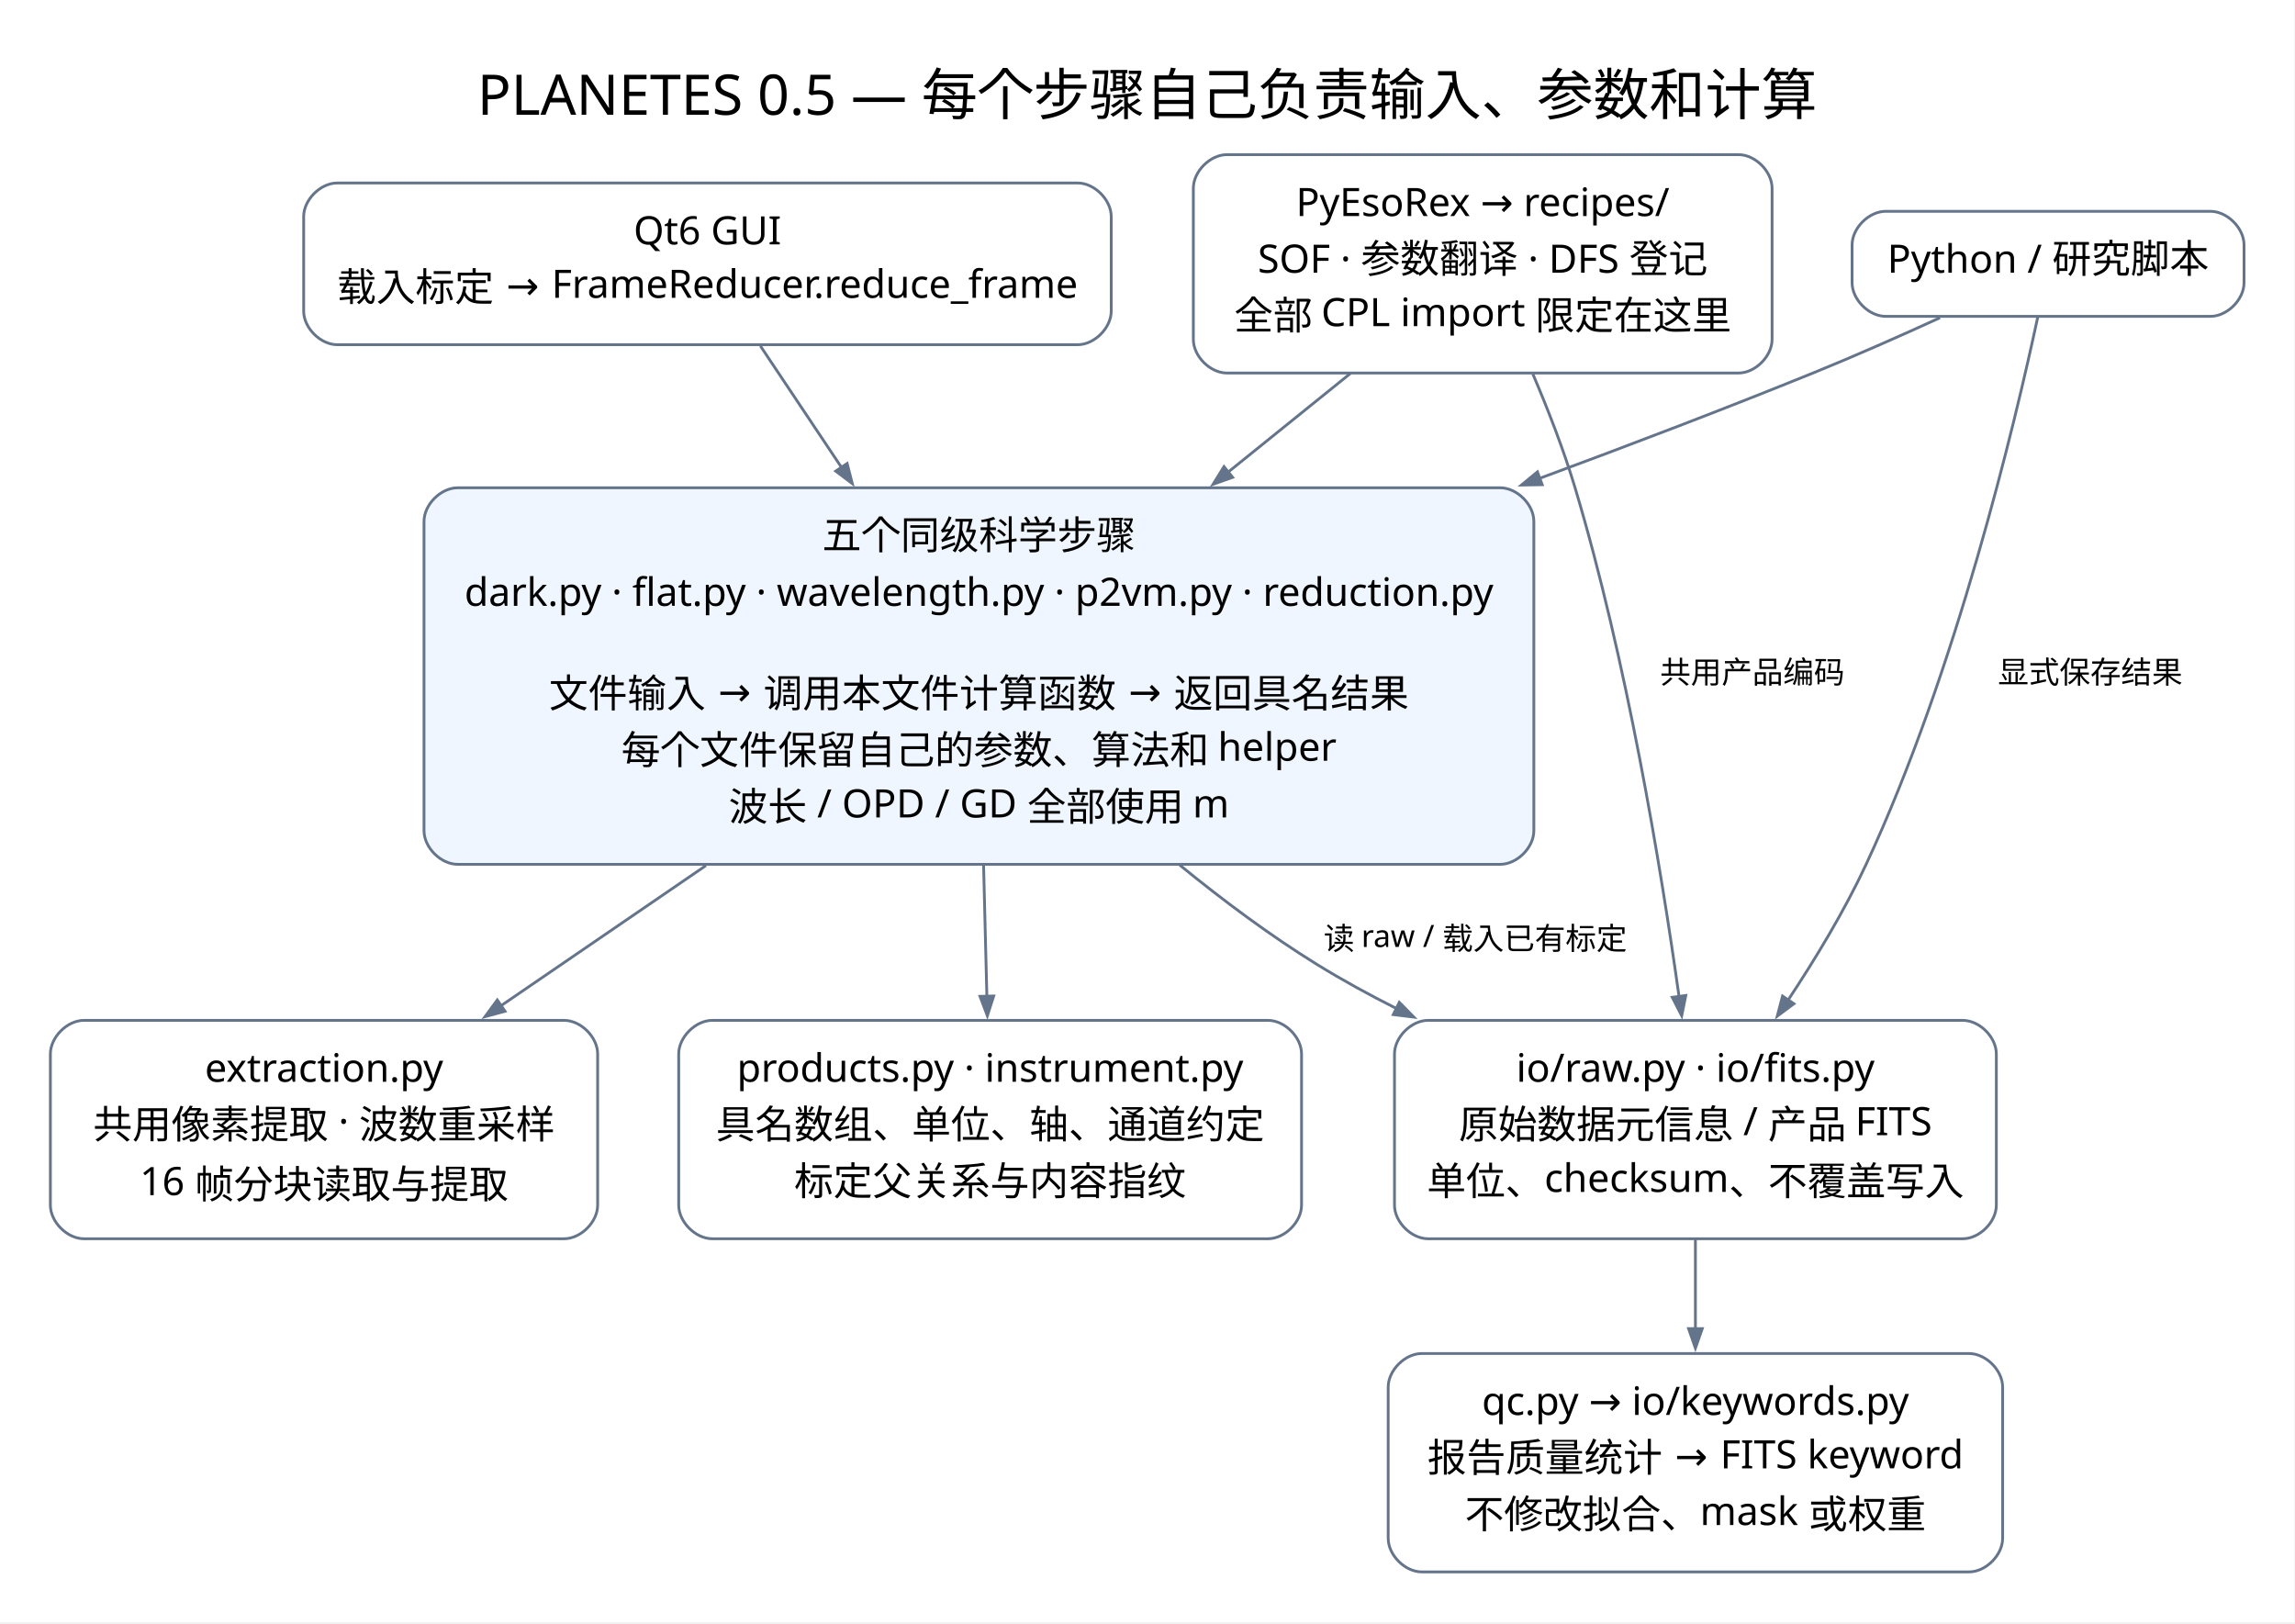
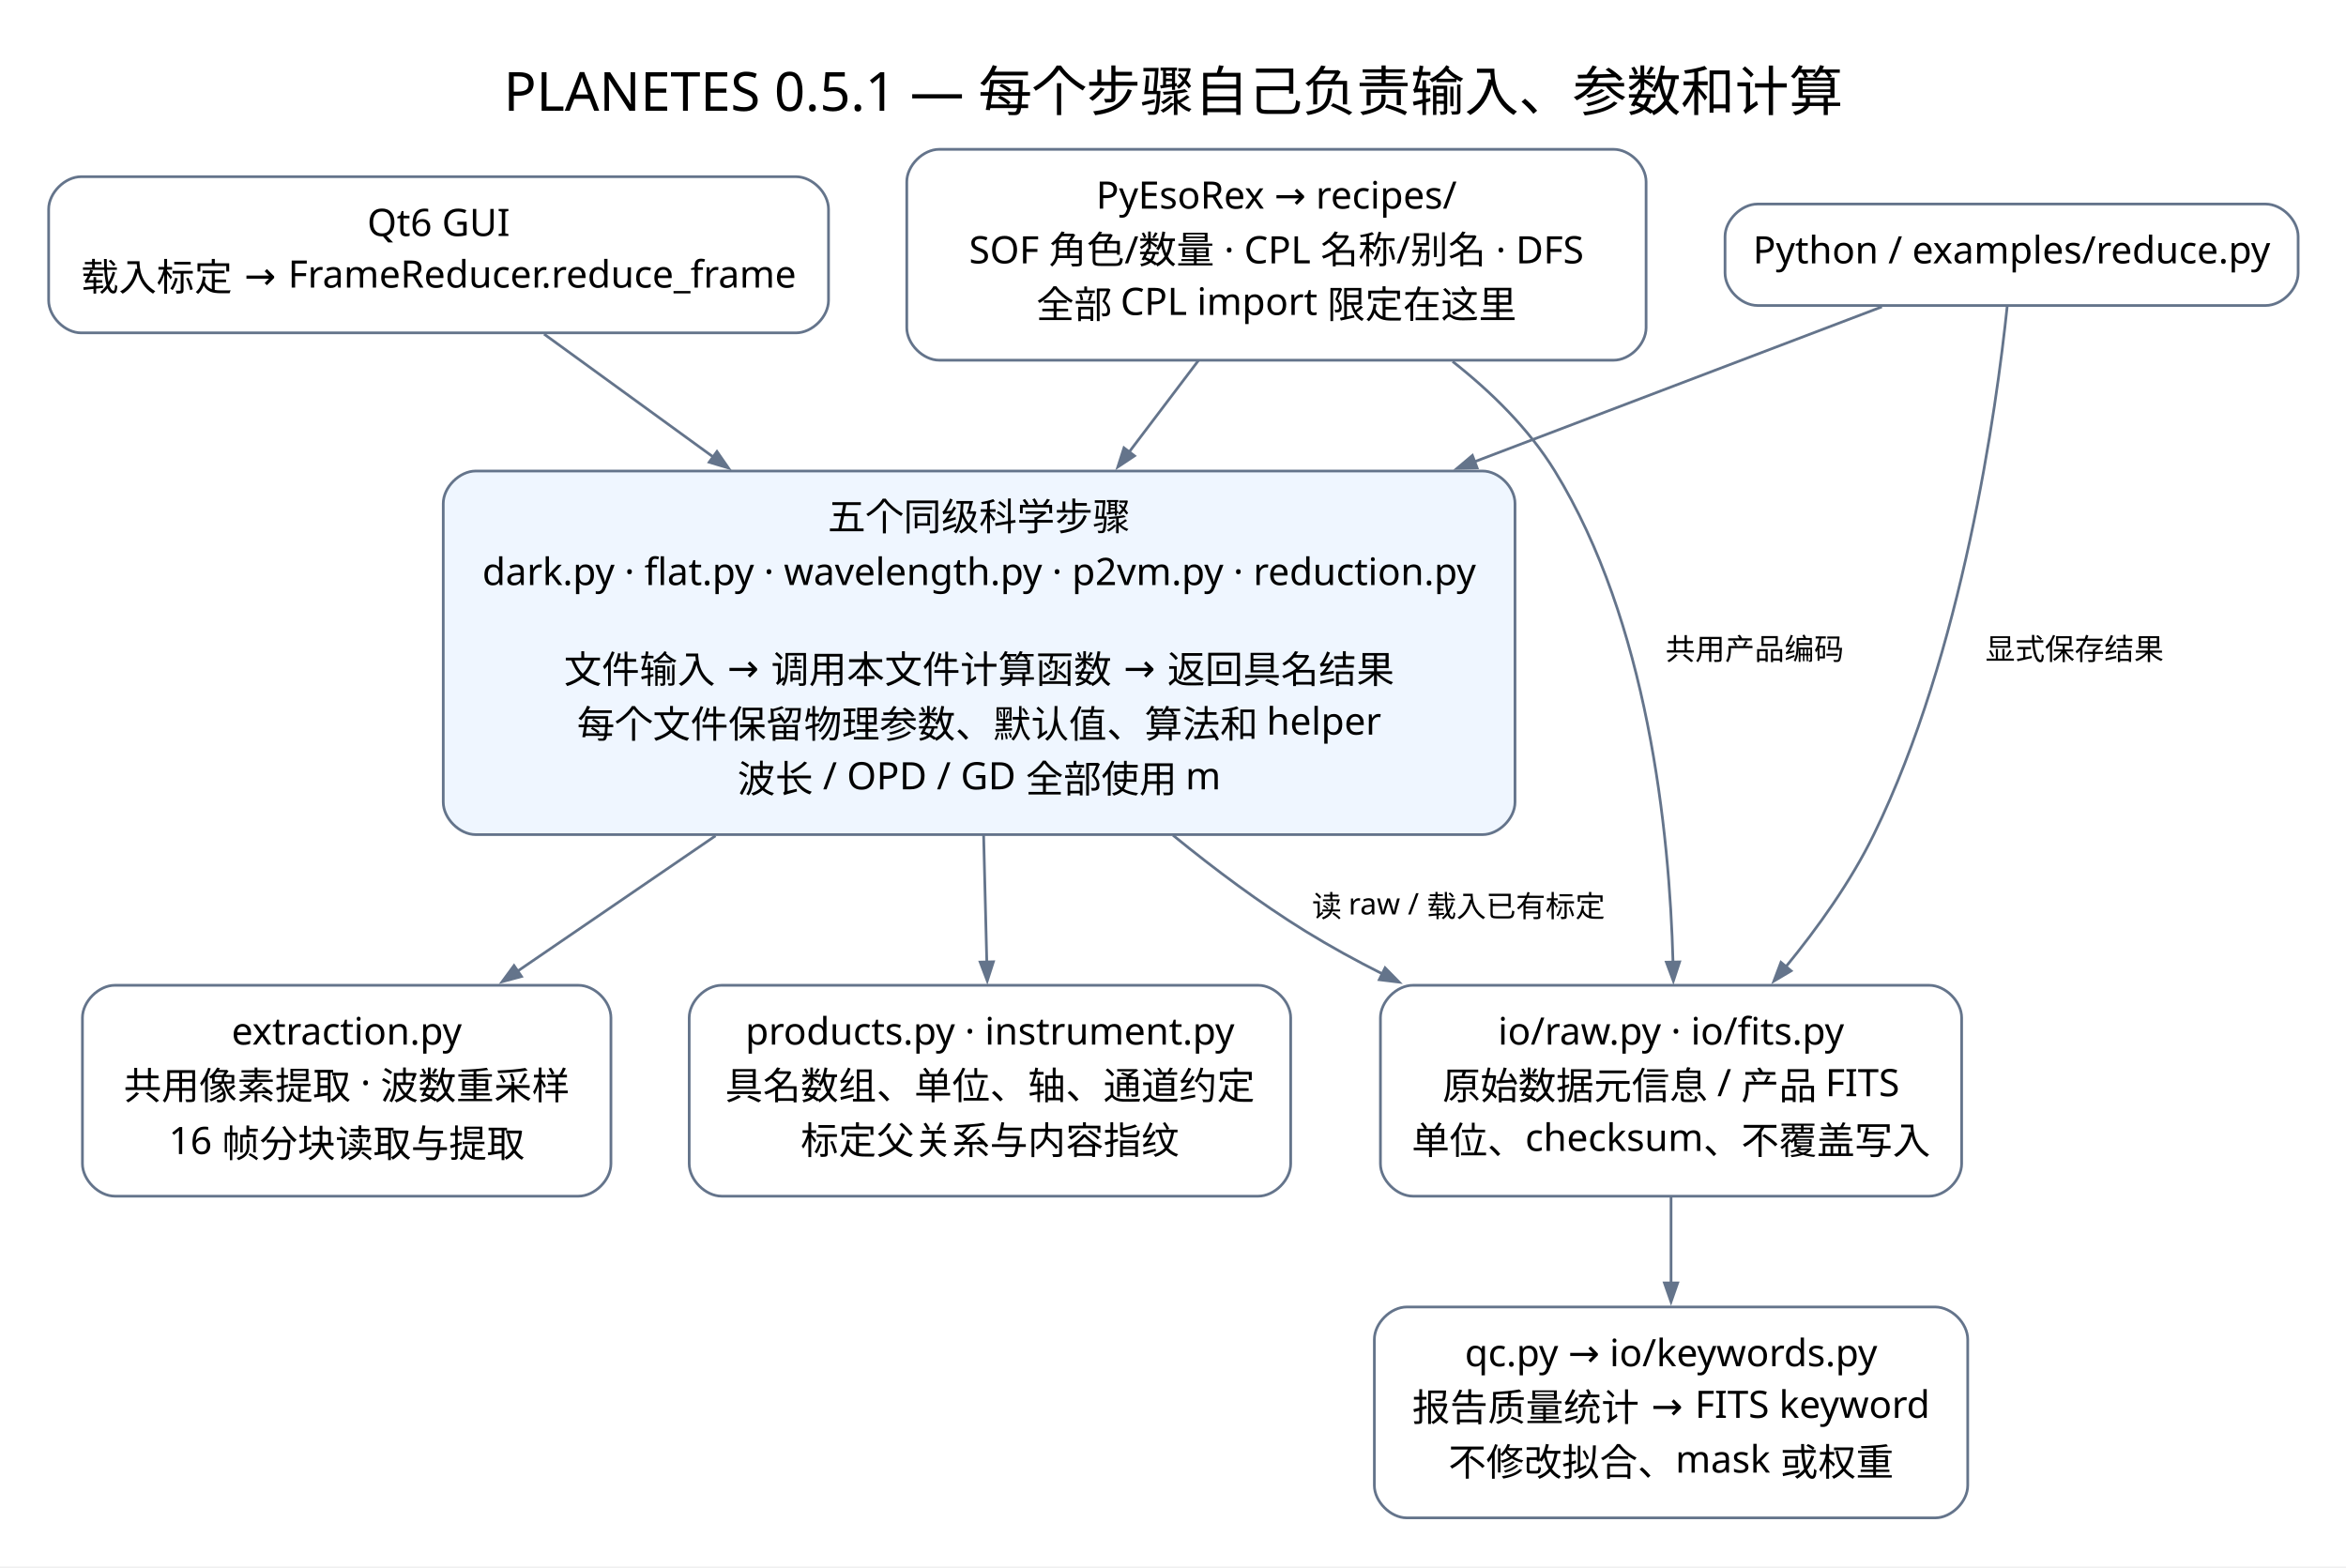
- <svg xmlns="http://www.w3.org/2000/svg" width="820pt" height="580pt" viewBox="0.00 0.00 820.00 580.00">
+ <svg xmlns="http://www.w3.org/2000/svg" width="868pt" height="580pt" viewBox="0.00 0.00 868.00 580.00">
  <g id="graph0" class="graph" transform="scale(1 1) rotate(0) translate(18 561.62)">
-     <polygon fill="white" stroke="none" points="-18,18 -18,-561.62 801.79,-561.62 801.79,18 -18,18" />
-     <text xml:space="preserve" text-anchor="middle" x="391.89" y="-520.62" font-family="PingFang SC" font-size="20.00">PLANETES 0.5 — 每个步骤自己负责输入、参数和计算</text>
+     <polygon fill="white" stroke="none" points="-18,18 -18,-561.62 850.29,-561.62 850.29,18 -18,18" />
+     <text xml:space="preserve" text-anchor="middle" x="416.14" y="-520.62" font-family="PingFang SC" font-size="20.00">PLANETES 0.5.1 — 每个步骤自己负责输入、参数和计算</text>
    <g id="node1" class="node">
-       <path fill="none" stroke="#64748b" d="M771.79,-486.12C771.79,-486.12 655.75,-486.12 655.75,-486.12 649.75,-486.12 643.75,-480.12 643.75,-474.12 643.75,-474.12 643.75,-460.59 643.75,-460.59 643.75,-454.59 649.75,-448.59 655.75,-448.59 655.75,-448.59 771.79,-448.59 771.79,-448.59 777.79,-448.59 783.79,-454.59 783.79,-460.59 783.79,-460.59 783.79,-474.12 783.79,-474.12 783.79,-480.12 777.79,-486.12 771.79,-486.12" />
-       <text xml:space="preserve" text-anchor="middle" x="713.77" y="-464.18" font-family="PingFang SC" font-size="14.00">Python / 研究脚本</text>
+       <path fill="none" stroke="#64748b" d="M820.29,-486.12C820.29,-486.12 632.25,-486.12 632.25,-486.12 626.25,-486.12 620.25,-480.12 620.25,-474.12 620.25,-474.12 620.25,-460.59 620.25,-460.59 620.25,-454.59 626.25,-448.59 632.25,-448.59 632.25,-448.59 820.29,-448.59 820.29,-448.59 826.29,-448.59 832.29,-454.59 832.29,-460.59 832.29,-460.59 832.29,-474.12 832.29,-474.12 832.29,-480.12 826.29,-486.12 820.29,-486.12" />
+       <text xml:space="preserve" text-anchor="middle" x="726.27" y="-464.18" font-family="PingFang SC" font-size="14.00">Python / examples/reduce.py</text>
    </g>
    <g id="node4" class="node">
-       <path fill="#eff6ff" stroke="#64748b" d="M518.04,-387.34C518.04,-387.34 145.5,-387.34 145.5,-387.34 139.5,-387.34 133.5,-381.34 133.5,-375.34 133.5,-375.34 133.5,-264.81 133.5,-264.81 133.5,-258.81 139.5,-252.81 145.5,-252.81 145.5,-252.81 518.04,-252.81 518.04,-252.81 524.04,-252.81 530.04,-258.81 530.04,-264.81 530.04,-264.81 530.04,-375.34 530.04,-375.34 530.04,-381.34 524.04,-387.34 518.04,-387.34" />
-       <text xml:space="preserve" text-anchor="middle" x="331.77" y="-365.4" font-family="PingFang SC" font-size="14.00">五个同级科学步骤</text>
-       <text xml:space="preserve" text-anchor="middle" x="331.77" y="-345.15" font-family="PingFang SC" font-size="14.00">dark.py · flat.py · wavelength.py · p2vm.py · reduction.py</text>
-       <text xml:space="preserve" text-anchor="middle" x="331.77" y="-308.9" font-family="PingFang SC" font-size="14.00">文件输入 → 调用本文件计算函数 → 返回具名结果</text>
-       <text xml:space="preserve" text-anchor="middle" x="331.77" y="-288.65" font-family="PingFang SC" font-size="14.00">每个文件保留自己的参数、算法和 helper</text>
-       <text xml:space="preserve" text-anchor="middle" x="331.77" y="-268.4" font-family="PingFang SC" font-size="14.00">波长 / OPD / GD 全部使用 m</text>
+       <path fill="#eff6ff" stroke="#64748b" d="M530.54,-387.34C530.54,-387.34 158,-387.34 158,-387.34 152,-387.34 146,-381.34 146,-375.34 146,-375.34 146,-264.81 146,-264.81 146,-258.81 152,-252.81 158,-252.81 158,-252.81 530.54,-252.81 530.54,-252.81 536.54,-252.81 542.54,-258.81 542.54,-264.81 542.54,-264.81 542.54,-375.34 542.54,-375.34 542.54,-381.34 536.54,-387.34 530.54,-387.34" />
+       <text xml:space="preserve" text-anchor="middle" x="344.27" y="-365.4" font-family="PingFang SC" font-size="14.00">五个同级科学步骤</text>
+       <text xml:space="preserve" text-anchor="middle" x="344.27" y="-345.15" font-family="PingFang SC" font-size="14.00">dark.py · flat.py · wavelength.py · p2vm.py · reduction.py</text>
+       <text xml:space="preserve" text-anchor="middle" x="344.27" y="-308.9" font-family="PingFang SC" font-size="14.00">文件输入 → 调用本文件计算函数 → 返回具名结果</text>
+       <text xml:space="preserve" text-anchor="middle" x="344.27" y="-288.65" font-family="PingFang SC" font-size="14.00">每个文件保留物理参数、默认值、算法和 helper</text>
+       <text xml:space="preserve" text-anchor="middle" x="344.27" y="-268.4" font-family="PingFang SC" font-size="14.00">波长 / OPD / GD 全部使用 m</text>
    </g>
    <g id="edge1" class="edge">
-       <path fill="none" stroke="#64748b" d="M675.16,-448.1C660.99,-441.61 644.75,-434.42 629.77,-428.34 598.4,-415.62 564.88,-402.81 532.07,-390.7" />
-       <polygon fill="#64748b" stroke="#64748b" points="533.03,-388.44 525.61,-388.32 531.33,-393.04 533.03,-388.44" />
+       <path fill="none" stroke="#64748b" d="M678.28,-448.1C639.81,-433.47 583.23,-411.96 527.53,-390.77" />
+       <polygon fill="#64748b" stroke="#64748b" points="528.51,-388.52 521.1,-388.32 526.77,-393.1 528.51,-388.52" />
    </g>
    <g id="node6" class="node">
-       <path fill="none" stroke="#64748b" d="M683.29,-197.06C683.29,-197.06 492.25,-197.06 492.25,-197.06 486.25,-197.06 480.25,-191.06 480.25,-185.06 480.25,-185.06 480.25,-131.03 480.25,-131.03 480.25,-125.03 486.25,-119.03 492.25,-119.03 492.25,-119.03 683.29,-119.03 683.29,-119.03 689.29,-119.03 695.29,-125.03 695.29,-131.03 695.29,-131.03 695.29,-185.06 695.29,-185.06 695.29,-191.06 689.29,-197.06 683.29,-197.06" />
-       <text xml:space="preserve" text-anchor="middle" x="587.77" y="-175.12" font-family="PingFang SC" font-size="14.00">io/raw.py · io/fits.py</text>
-       <text xml:space="preserve" text-anchor="middle" x="587.77" y="-154.87" font-family="PingFang SC" font-size="14.00">原始数据元信息 / 产品 FITS</text>
-       <text xml:space="preserve" text-anchor="middle" x="587.77" y="-134.62" font-family="PingFang SC" font-size="14.00">单位、checksum、不覆盖写入</text>
+       <path fill="none" stroke="#64748b" d="M695.79,-197.06C695.79,-197.06 504.75,-197.06 504.75,-197.06 498.75,-197.06 492.75,-191.06 492.75,-185.06 492.75,-185.06 492.75,-131.03 492.75,-131.03 492.75,-125.03 498.75,-119.03 504.75,-119.03 504.75,-119.03 695.79,-119.03 695.79,-119.03 701.79,-119.03 707.79,-125.03 707.79,-131.03 707.79,-131.03 707.79,-185.06 707.79,-185.06 707.79,-191.06 701.79,-197.06 695.79,-197.06" />
+       <text xml:space="preserve" text-anchor="middle" x="600.27" y="-175.12" font-family="PingFang SC" font-size="14.00">io/raw.py · io/fits.py</text>
+       <text xml:space="preserve" text-anchor="middle" x="600.27" y="-154.87" font-family="PingFang SC" font-size="14.00">原始数据元信息 / 产品 FITS</text>
+       <text xml:space="preserve" text-anchor="middle" x="600.27" y="-134.62" font-family="PingFang SC" font-size="14.00">单位、checksum、不覆盖写入</text>
    </g>
    <g id="edge7" class="edge">
-       <path fill="none" stroke="#64748b" d="M710.08,-448.3C702.02,-410.71 680.94,-321.83 648.77,-252.81 641.02,-236.17 630.67,-219.04 620.71,-204.04" />
-       <polygon fill="#64748b" stroke="#64748b" points="622.96,-203 617.01,-198.57 618.9,-205.74 622.96,-203" />
-       <text xml:space="preserve" text-anchor="middle" x="728.85" y="-317.5" font-family="PingFang SC" font-size="11.00">显式保存结果</text>
+       <path fill="none" stroke="#64748b" d="M724.65,-448.31C720.67,-410.36 708.24,-320.27 675.27,-252.81 666.78,-235.44 654.6,-218.35 642.51,-203.61" />
+       <polygon fill="#64748b" stroke="#64748b" points="644.69,-202.4 638.32,-198.61 640.94,-205.55 644.69,-202.4" />
+       <text xml:space="preserve" text-anchor="middle" x="749.57" y="-317.5" font-family="PingFang SC" font-size="11.00">显式保存结果</text>
    </g>
    <g id="node2" class="node">
-       <path fill="none" stroke="#64748b" d="M603.16,-506.37C603.16,-506.37 420.38,-506.37 420.38,-506.37 414.38,-506.37 408.38,-500.37 408.38,-494.37 408.38,-494.37 408.38,-440.34 408.38,-440.34 408.38,-434.34 414.38,-428.34 420.38,-428.34 420.38,-428.34 603.16,-428.34 603.16,-428.34 609.16,-428.34 615.16,-434.34 615.16,-440.34 615.16,-440.34 615.16,-494.37 615.16,-494.37 615.16,-500.37 609.16,-506.37 603.16,-506.37" />
-       <text xml:space="preserve" text-anchor="middle" x="511.77" y="-484.43" font-family="PingFang SC" font-size="14.00">PyEsoRex → recipes/</text>
-       <text xml:space="preserve" text-anchor="middle" x="511.77" y="-464.18" font-family="PingFang SC" font-size="14.00">SOF · 参数翻译 · DFS 登记</text>
-       <text xml:space="preserve" text-anchor="middle" x="511.77" y="-443.93" font-family="PingFang SC" font-size="14.00">全部 CPL import 限定在这里</text>
+       <path fill="none" stroke="#64748b" d="M579.04,-506.37C579.04,-506.37 329.5,-506.37 329.5,-506.37 323.5,-506.37 317.5,-500.37 317.5,-494.37 317.5,-494.37 317.5,-440.34 317.5,-440.34 317.5,-434.34 323.5,-428.34 329.5,-428.34 329.5,-428.34 579.04,-428.34 579.04,-428.34 585.04,-428.34 591.04,-434.34 591.04,-440.34 591.04,-440.34 591.04,-494.37 591.04,-494.37 591.04,-500.37 585.04,-506.37 579.04,-506.37" />
+       <text xml:space="preserve" text-anchor="middle" x="454.27" y="-484.43" font-family="PingFang SC" font-size="14.00">PyEsoRex → recipes/</text>
+       <text xml:space="preserve" text-anchor="middle" x="454.27" y="-464.18" font-family="PingFang SC" font-size="14.00">SOF 角色/数量 · CPL 名称/别名 · DFS</text>
+       <text xml:space="preserve" text-anchor="middle" x="454.27" y="-443.93" font-family="PingFang SC" font-size="14.00">全部 CPL import 限定在这里</text>
    </g>
    <g id="edge2" class="edge">
-       <path fill="none" stroke="#64748b" d="M464.48,-428.18C450.99,-417.3 435.83,-405.07 420.72,-392.87" />
-       <polygon fill="#64748b" stroke="#64748b" points="422.41,-391.08 415.42,-388.59 419.33,-394.9 422.41,-391.08" />
+       <path fill="none" stroke="#64748b" d="M425.37,-428.18C417.42,-417.69 408.52,-405.94 399.62,-394.17" />
+       <polygon fill="#64748b" stroke="#64748b" points="401.76,-392.95 395.59,-388.85 397.86,-395.91 401.76,-392.95" />
    </g>
    <g id="edge8" class="edge">
-       <path fill="none" stroke="#64748b" d="M529.7,-427.96C535.13,-415.24 540.72,-400.87 544.77,-387.34 563.23,-325.69 575.38,-252.2 581.92,-205.58" />
-       <polygon fill="#64748b" stroke="#64748b" points="584.34,-205.96 582.87,-198.69 579.49,-205.29 584.34,-205.96" />
-       <text xml:space="preserve" text-anchor="middle" x="608.11" y="-317.5" font-family="PingFang SC" font-size="11.00">共用产品编码</text>
+       <path fill="none" stroke="#64748b" d="M519.46,-427.87C533.89,-416.51 547.71,-402.89 557.27,-387.34 591.65,-331.43 599.69,-254.36 601,-205.61" />
+       <polygon fill="#64748b" stroke="#64748b" points="603.44,-205.71 601.13,-198.66 598.54,-205.61 603.44,-205.71" />
+       <text xml:space="preserve" text-anchor="middle" x="631.21" y="-317.5" font-family="PingFang SC" font-size="11.00">共用产品编码</text>
    </g>
    <g id="node3" class="node">
-       <path fill="none" stroke="#64748b" d="M367.04,-496.24C367.04,-496.24 102.5,-496.24 102.5,-496.24 96.5,-496.24 90.5,-490.24 90.5,-484.24 90.5,-484.24 90.5,-450.46 90.5,-450.46 90.5,-444.46 96.5,-438.46 102.5,-438.46 102.5,-438.46 367.04,-438.46 367.04,-438.46 373.04,-438.46 379.04,-444.46 379.04,-450.46 379.04,-450.46 379.04,-484.24 379.04,-484.24 379.04,-490.24 373.04,-496.24 367.04,-496.24" />
-       <text xml:space="preserve" text-anchor="middle" x="234.77" y="-474.3" font-family="PingFang SC" font-size="14.00">Qt6 GUI</text>
-       <text xml:space="preserve" text-anchor="middle" x="234.77" y="-454.05" font-family="PingFang SC" font-size="14.00">载入标定 → FrameReducer.reduce_frame</text>
+       <path fill="none" stroke="#64748b" d="M276.54,-496.24C276.54,-496.24 12,-496.24 12,-496.24 6,-496.24 0,-490.24 0,-484.24 0,-484.24 0,-450.46 0,-450.46 0,-444.46 6,-438.46 12,-438.46 12,-438.46 276.54,-438.46 276.54,-438.46 282.54,-438.46 288.54,-444.46 288.54,-450.46 288.54,-450.46 288.54,-484.24 288.54,-484.24 288.54,-490.24 282.54,-496.24 276.54,-496.24" />
+       <text xml:space="preserve" text-anchor="middle" x="144.27" y="-474.3" font-family="PingFang SC" font-size="14.00">Qt6 GUI</text>
+       <text xml:space="preserve" text-anchor="middle" x="144.27" y="-454.05" font-family="PingFang SC" font-size="14.00">载入标定 → FrameReducer.reduce_frame</text>
    </g>
    <g id="edge3" class="edge">
-       <path fill="none" stroke="#64748b" d="M253.7,-438C262.15,-425.35 272.52,-409.81 282.92,-394.24" />
-       <polygon fill="#64748b" stroke="#64748b" points="284.68,-396.02 286.53,-388.83 280.6,-393.3 284.68,-396.02" />
+       <path fill="none" stroke="#64748b" d="M183.31,-438C201.34,-424.9 223.64,-408.7 245.84,-392.57" />
+       <polygon fill="#64748b" stroke="#64748b" points="247.27,-394.56 251.5,-388.47 244.39,-390.6 247.27,-394.56" />
    </g>
    <g id="node5" class="node">
-       <path fill="none" stroke="#64748b" d="M183.54,-197.06C183.54,-197.06 12,-197.06 12,-197.06 6,-197.06 0,-191.06 0,-185.06 0,-185.06 0,-131.03 0,-131.03 0,-125.03 6,-119.03 12,-119.03 12,-119.03 183.54,-119.03 183.54,-119.03 189.54,-119.03 195.54,-125.03 195.54,-131.03 195.54,-131.03 195.54,-185.06 195.54,-185.06 195.54,-191.06 189.54,-197.06 183.54,-197.06" />
-       <text xml:space="preserve" text-anchor="middle" x="97.77" y="-175.12" font-family="PingFang SC" font-size="14.00">extraction.py</text>
-       <text xml:space="preserve" text-anchor="middle" x="97.77" y="-154.87" font-family="PingFang SC" font-size="14.00">共用像素提取 · 波数重采样</text>
-       <text xml:space="preserve" text-anchor="middle" x="97.77" y="-134.62" font-family="PingFang SC" font-size="14.00">16 帧分块读取与提取</text>
+       <path fill="none" stroke="#64748b" d="M196.04,-197.06C196.04,-197.06 24.5,-197.06 24.5,-197.06 18.5,-197.06 12.5,-191.06 12.5,-185.06 12.5,-185.06 12.5,-131.03 12.5,-131.03 12.5,-125.03 18.5,-119.03 24.5,-119.03 24.5,-119.03 196.04,-119.03 196.04,-119.03 202.04,-119.03 208.04,-125.03 208.04,-131.03 208.04,-131.03 208.04,-185.06 208.04,-185.06 208.04,-191.06 202.04,-197.06 196.04,-197.06" />
+       <text xml:space="preserve" text-anchor="middle" x="110.27" y="-175.12" font-family="PingFang SC" font-size="14.00">extraction.py</text>
+       <text xml:space="preserve" text-anchor="middle" x="110.27" y="-154.87" font-family="PingFang SC" font-size="14.00">共用像素提取 · 波数重采样</text>
+       <text xml:space="preserve" text-anchor="middle" x="110.27" y="-134.62" font-family="PingFang SC" font-size="14.00">16 帧分块读取与提取</text>
    </g>
    <g id="edge4" class="edge">
-       <path fill="none" stroke="#64748b" d="M234.23,-252.37C209.45,-235.42 183.48,-217.66 160.92,-202.23" />
-       <polygon fill="#64748b" stroke="#64748b" points="162.45,-200.31 155.29,-198.38 159.68,-204.35 162.45,-200.31" />
+       <path fill="none" stroke="#64748b" d="M246.73,-252.37C221.95,-235.42 195.98,-217.66 173.42,-202.23" />
+       <polygon fill="#64748b" stroke="#64748b" points="174.95,-200.31 167.79,-198.38 172.18,-204.35 174.95,-200.31" />
    </g>
    <g id="edge6" class="edge">
-       <path fill="none" stroke="#64748b" d="M403.51,-252.56C419.04,-239.88 435.83,-227.37 452.52,-217.06 461.53,-211.5 471.16,-206.21 480.99,-201.27" />
-       <polygon fill="#64748b" stroke="#64748b" points="481.97,-203.51 487.17,-198.22 479.81,-199.12 481.97,-203.51" />
-       <text xml:space="preserve" text-anchor="middle" x="509.14" y="-222.36" font-family="PingFang SC" font-size="11.00">读 raw / 载入已有标定</text>
+       <path fill="none" stroke="#64748b" d="M416.01,-252.56C431.54,-239.88 448.33,-227.37 465.02,-217.06 474.03,-211.5 483.66,-206.21 493.49,-201.27" />
+       <polygon fill="#64748b" stroke="#64748b" points="494.47,-203.51 499.67,-198.22 492.31,-199.12 494.47,-203.51" />
+       <text xml:space="preserve" text-anchor="middle" x="521.64" y="-222.36" font-family="PingFang SC" font-size="11.00">读 raw / 载入已有标定</text>
    </g>
    <g id="node7" class="node">
-       <path fill="none" stroke="#64748b" d="M435.04,-197.06C435.04,-197.06 236.5,-197.06 236.5,-197.06 230.5,-197.06 224.5,-191.06 224.5,-185.06 224.5,-185.06 224.5,-131.03 224.5,-131.03 224.5,-125.03 230.5,-119.03 236.5,-119.03 236.5,-119.03 435.04,-119.03 435.04,-119.03 441.04,-119.03 447.04,-125.03 447.04,-131.03 447.04,-131.03 447.04,-185.06 447.04,-185.06 447.04,-191.06 441.04,-197.06 435.04,-197.06" />
-       <text xml:space="preserve" text-anchor="middle" x="335.77" y="-175.12" font-family="PingFang SC" font-size="14.00">products.py · instrument.py</text>
-       <text xml:space="preserve" text-anchor="middle" x="335.77" y="-154.87" font-family="PingFang SC" font-size="14.00">具名数组、单位、轴、通道约定</text>
-       <text xml:space="preserve" text-anchor="middle" x="335.77" y="-134.62" font-family="PingFang SC" font-size="14.00">标定父关系与内容指纹</text>
+       <path fill="none" stroke="#64748b" d="M447.54,-197.06C447.54,-197.06 249,-197.06 249,-197.06 243,-197.06 237,-191.06 237,-185.06 237,-185.06 237,-131.03 237,-131.03 237,-125.03 243,-119.03 249,-119.03 249,-119.03 447.54,-119.03 447.54,-119.03 453.54,-119.03 459.54,-125.03 459.54,-131.03 459.54,-131.03 459.54,-185.06 459.54,-185.06 459.54,-191.06 453.54,-197.06 447.54,-197.06" />
+       <text xml:space="preserve" text-anchor="middle" x="348.27" y="-175.12" font-family="PingFang SC" font-size="14.00">products.py · instrument.py</text>
+       <text xml:space="preserve" text-anchor="middle" x="348.27" y="-154.87" font-family="PingFang SC" font-size="14.00">具名数组、单位、轴、通道约定</text>
+       <text xml:space="preserve" text-anchor="middle" x="348.27" y="-134.62" font-family="PingFang SC" font-size="14.00">标定父关系与内容指纹</text>
    </g>
    <g id="edge5" class="edge">
-       <path fill="none" stroke="#64748b" d="M333.43,-252.6C333.83,-236.81 334.24,-220.29 334.61,-205.6" />
-       <polygon fill="#64748b" stroke="#64748b" points="337.05,-205.76 334.78,-198.7 332.15,-205.64 337.05,-205.76" />
+       <path fill="none" stroke="#64748b" d="M345.93,-252.6C346.33,-236.81 346.74,-220.29 347.11,-205.6" />
+       <polygon fill="#64748b" stroke="#64748b" points="349.55,-205.76 347.28,-198.7 344.65,-205.64 349.55,-205.76" />
    </g>
    <g id="node8" class="node">
-       <path fill="none" stroke="#64748b" d="M685.54,-78.03C685.54,-78.03 490,-78.03 490,-78.03 484,-78.03 478,-72.03 478,-66.03 478,-66.03 478,-12 478,-12 478,-6 484,0 490,0 490,0 685.54,0 685.54,0 691.54,0 697.54,-6 697.54,-12 697.54,-12 697.54,-66.03 697.54,-66.03 697.54,-72.03 691.54,-78.03 685.54,-78.03" />
-       <text xml:space="preserve" text-anchor="middle" x="587.77" y="-56.09" font-family="PingFang SC" font-size="14.00">qc.py → io/keywords.py</text>
-       <text xml:space="preserve" text-anchor="middle" x="587.77" y="-35.84" font-family="PingFang SC" font-size="14.00">报告质量统计 → FITS keyword</text>
-       <text xml:space="preserve" text-anchor="middle" x="587.77" y="-15.59" font-family="PingFang SC" font-size="14.00">不修改拟合、mask 或权重</text>
+       <path fill="none" stroke="#64748b" d="M698.04,-78.03C698.04,-78.03 502.5,-78.03 502.5,-78.03 496.5,-78.03 490.5,-72.03 490.5,-66.03 490.5,-66.03 490.5,-12 490.5,-12 490.5,-6 496.5,0 502.5,0 502.5,0 698.04,0 698.04,0 704.04,0 710.04,-6 710.04,-12 710.04,-12 710.04,-66.03 710.04,-66.03 710.04,-72.03 704.04,-78.03 698.04,-78.03" />
+       <text xml:space="preserve" text-anchor="middle" x="600.27" y="-56.09" font-family="PingFang SC" font-size="14.00">qc.py → io/keywords.py</text>
+       <text xml:space="preserve" text-anchor="middle" x="600.27" y="-35.84" font-family="PingFang SC" font-size="14.00">报告质量统计 → FITS keyword</text>
+       <text xml:space="preserve" text-anchor="middle" x="600.27" y="-15.59" font-family="PingFang SC" font-size="14.00">不修改拟合、mask 或权重</text>
    </g>
    <g id="edge9" class="edge">
-       <path fill="none" stroke="#64748b" d="M587.77,-118.73C587.77,-108.52 587.77,-97.38 587.77,-86.78" />
-       <polygon fill="#64748b" stroke="#64748b" points="590.22,-86.93 587.77,-79.93 585.32,-86.93 590.22,-86.93" />
+       <path fill="none" stroke="#64748b" d="M600.27,-118.73C600.27,-108.52 600.27,-97.38 600.27,-86.78" />
+       <polygon fill="#64748b" stroke="#64748b" points="602.72,-86.93 600.27,-79.93 597.82,-86.93 602.72,-86.93" />
    </g>
  </g>
</svg>
